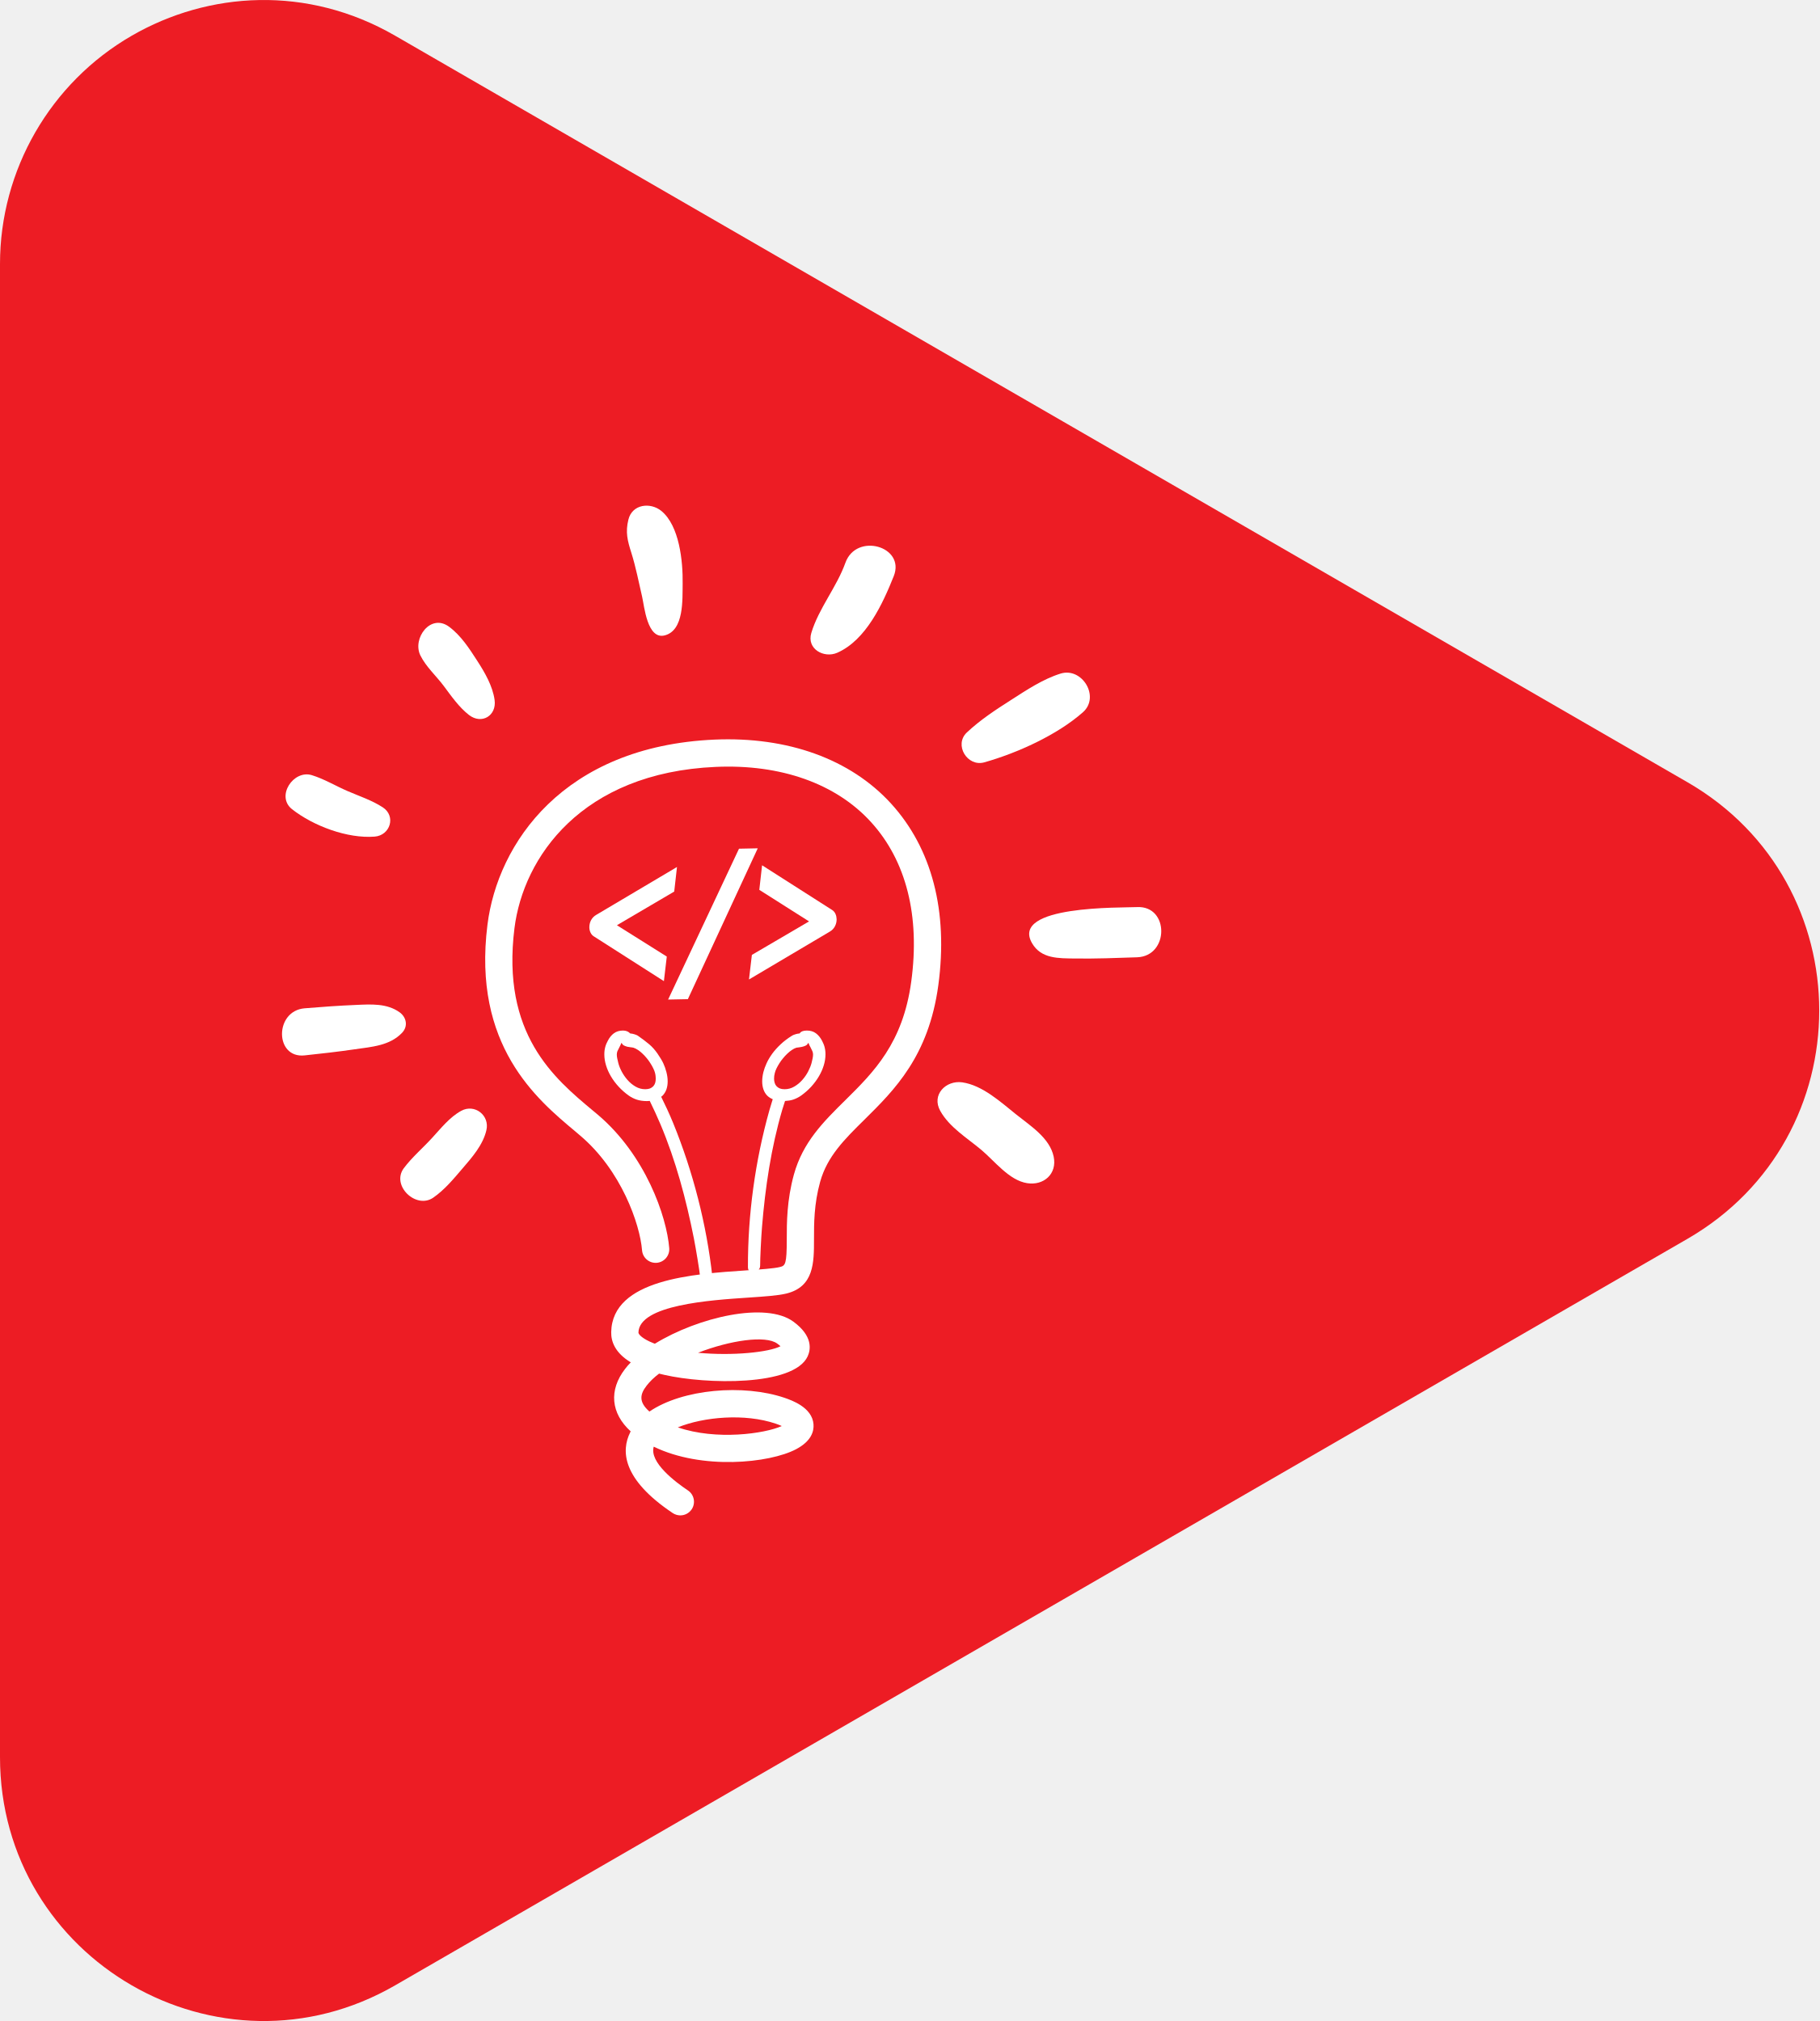
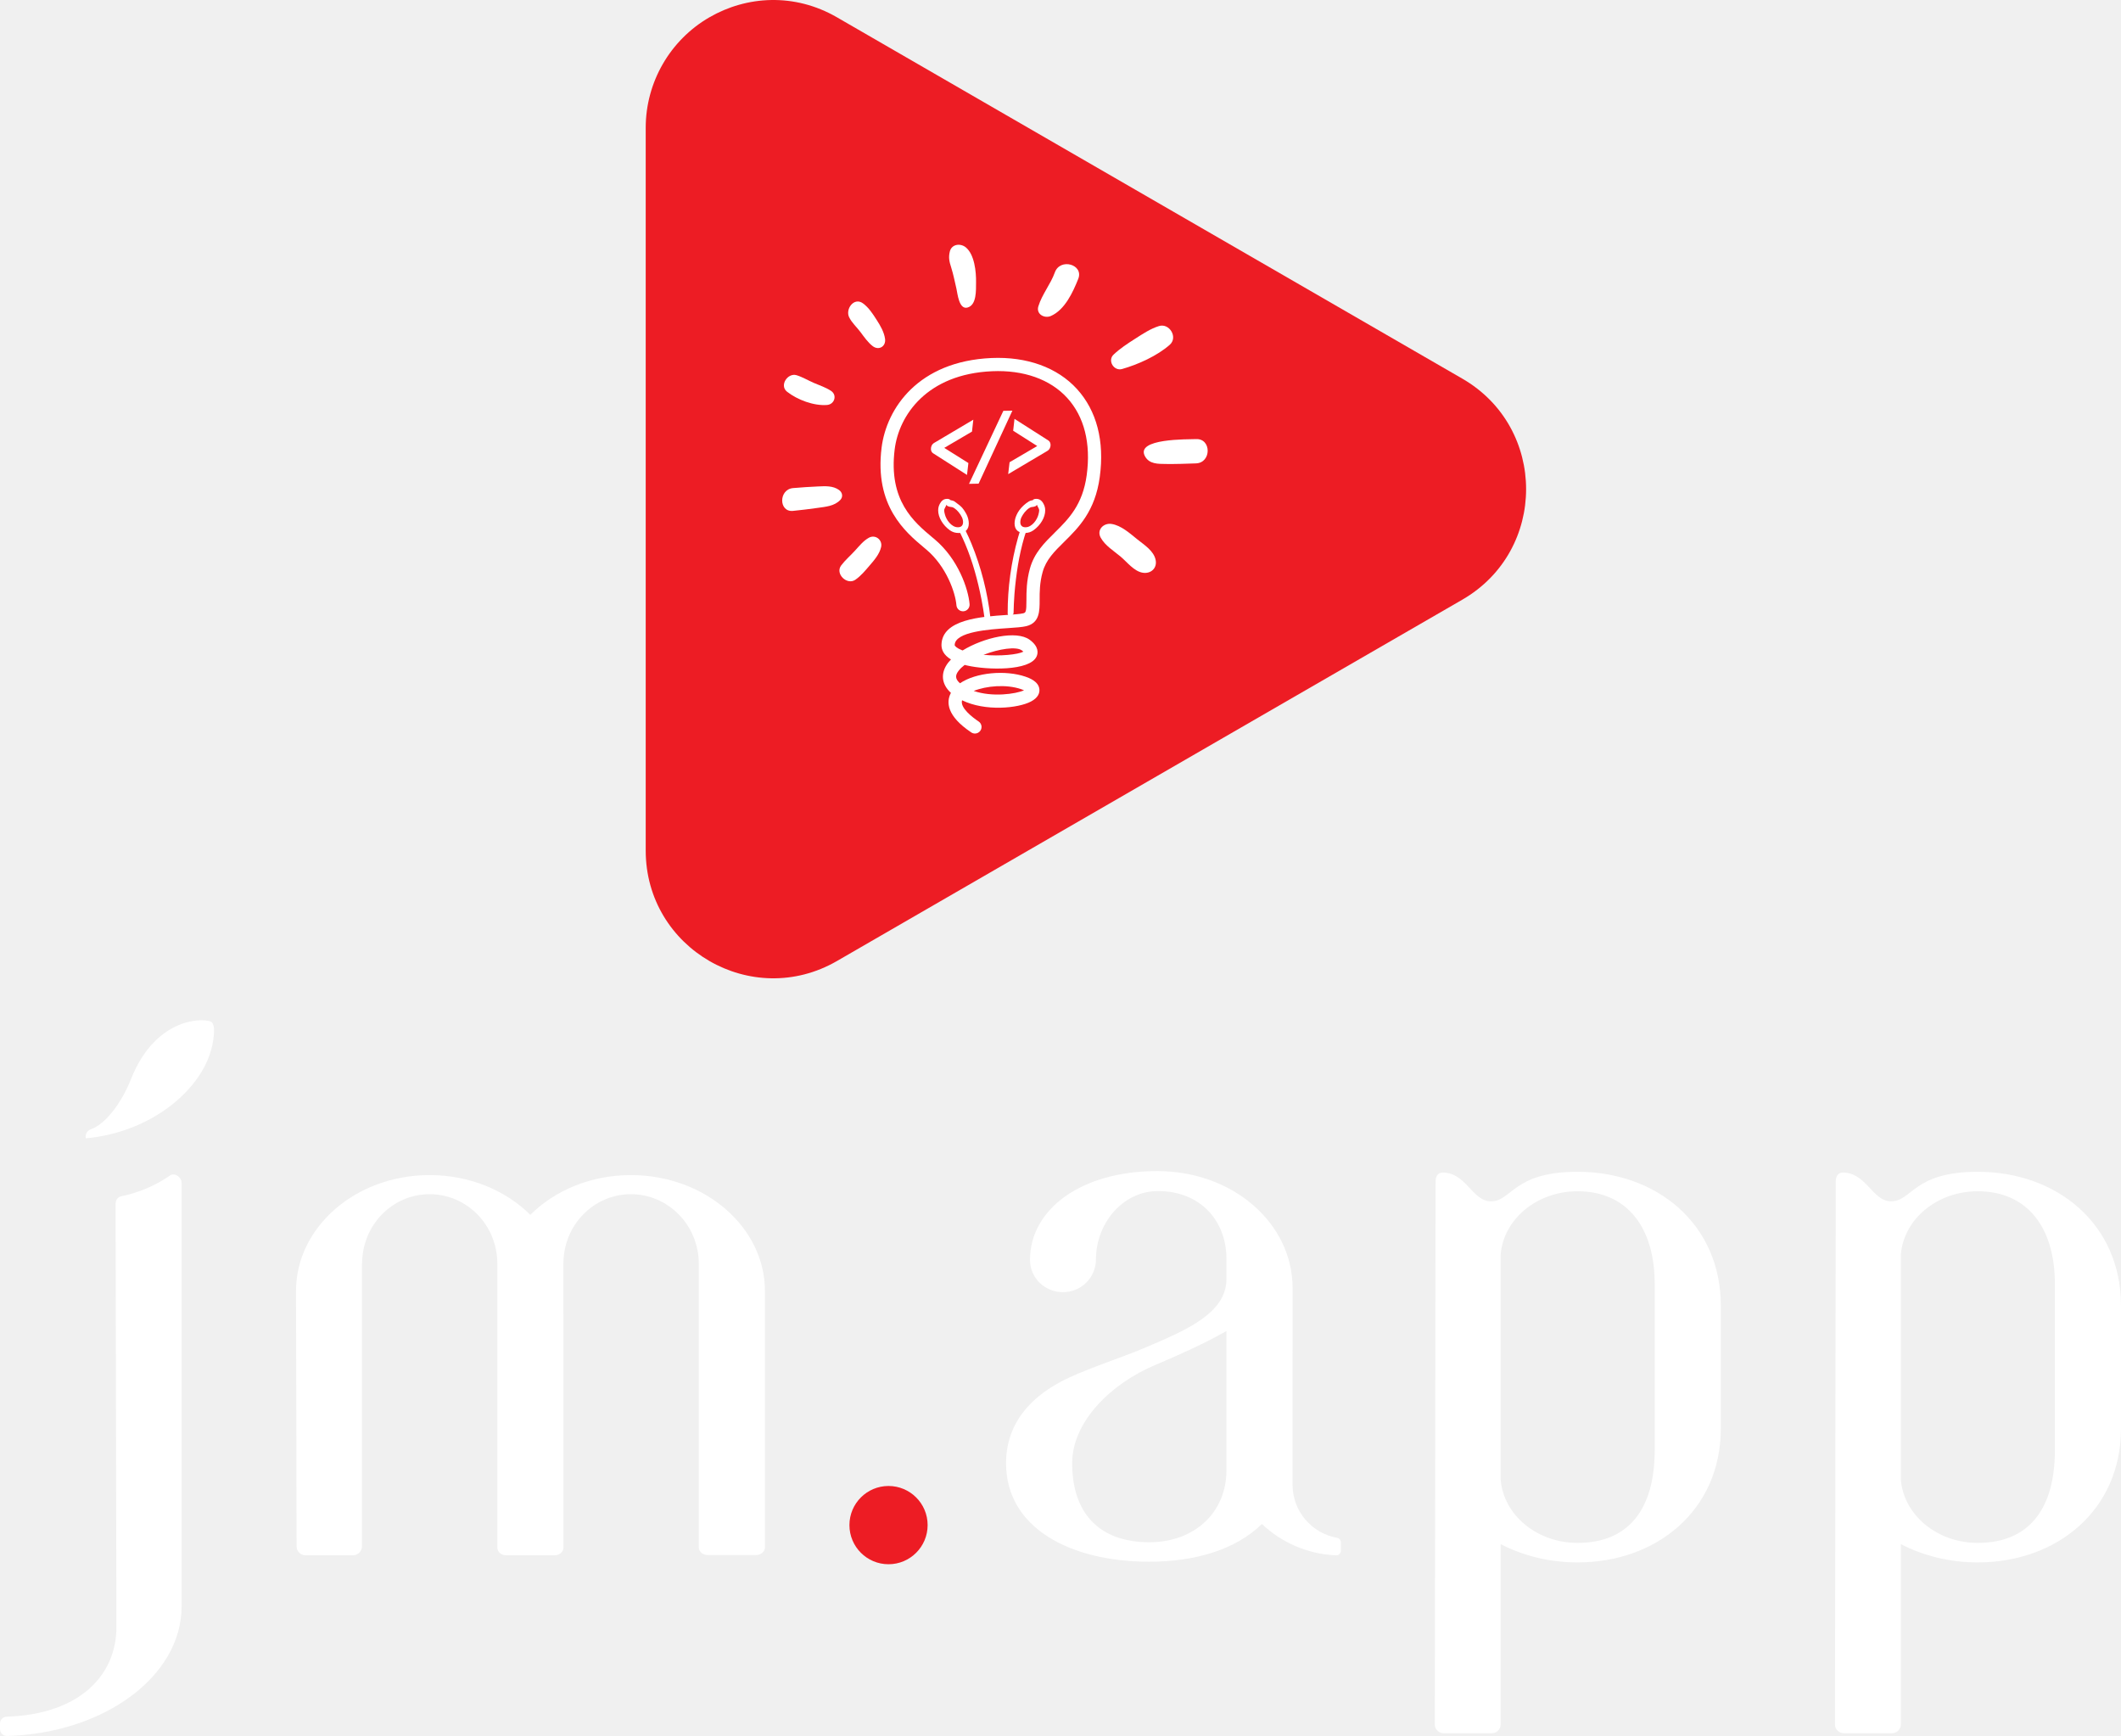
- <svg xmlns="http://www.w3.org/2000/svg" id="Layer_2" data-name="Layer 2" viewBox="0 0 327.97 364.41">
+ <svg xmlns="http://www.w3.org/2000/svg" id="Layer_2" data-name="Layer 2" viewBox="0 0 790.14 646.64">
  <defs>
    <style>
      .cls-1 {
        fill: #fff;
      }

-       .cls-2 {
+       .cls-2, .cls-3 {
        fill: #ed1c24;
+       }
+ 
+       .cls-3 {
        fill-rule: evenodd;
      }
    </style>
  </defs>
  <g id="main">
    <g>
-       <path class="cls-2" d="M304.23,223.37l-232.99,134.61c-31.66,18.29-71.24-4.58-71.24-41.16q0-115.7,0-231.4,0-18.91,0-37.82c0-16.96,9.07-32.68,23.75-41.16,13.85-8,31.66-9.15,47.49,0l232.99,134.61C335.89,159.34,335.89,205.07,304.23,223.37Z" />
      <g>
        <g>
-           <path class="cls-1" d="M78.11,215.95c2.05-1.42,3.65-3.37,5.26-5.25,1.74-2.02,3.71-4.26,4.32-6.92.62-2.66-2.1-4.8-4.53-3.49-2.11,1.15-3.67,3.17-5.28,4.91-1.68,1.84-3.59,3.45-5.08,5.44C70.48,213.76,75,218.1,78.11,215.95Z" />
-           <path class="cls-1" d="M54.91,190.3c3.02-.32,6.03-.66,9.04-1.1,3.05-.44,6.33-.64,8.55-2.99,1.11-1.18.77-2.8-.47-3.69-2.28-1.63-5.13-1.44-7.83-1.32-3.1.13-6.19.35-9.29.61C49.47,182.27,49.5,190.87,54.91,190.3Z" />
-           <path class="cls-1" d="M52.65,145.91c3.83,3.01,9.98,5.33,14.9,4.94,2.8-.22,3.9-3.7,1.44-5.29-1.98-1.28-4.18-1.99-6.33-2.92-2.16-.93-4.18-2.17-6.44-2.87C52.9,138.75,49.69,143.58,52.65,145.91Z" />
-           <path class="cls-1" d="M75.78,118.17c1,2.04,2.87,3.71,4.23,5.53,1.35,1.81,2.75,3.83,4.54,5.22,2.28,1.76,5,.14,4.62-2.69-.34-2.51-1.76-4.96-3.12-7.06-1.46-2.26-2.94-4.57-5.1-6.17C77.62,110.55,74.3,115.12,75.78,118.17Z" />
-           <path class="cls-1" d="M113.82,99.67c.82,2.61,1.32,5.26,1.94,7.91.4,1.72.92,7.79,4.07,6.99,3.53-.9,3.19-6.52,3.24-9.33.06-4.03-.58-10.45-3.85-13.12-1.96-1.59-5.24-1.24-5.93,1.57C112.73,95.96,113.12,97.47,113.82,99.67Z" />
-           <path class="cls-1" d="M150.94,117.7c5.21-2.29,8.21-8.86,10.19-13.82,2.14-5.37-6.75-7.91-8.72-2.4-1.58,4.41-4.79,8.18-6.14,12.63C145.38,117.04,148.57,118.74,150.94,117.7Z" />
-           <path class="cls-1" d="M177.45,137.46c5.95-1.68,13.14-4.93,17.79-9.04,3.13-2.78-.16-8.18-4.05-6.96-3.17.99-6.12,2.96-8.91,4.75-2.81,1.79-5.53,3.57-7.97,5.86C171.94,134.3,174.39,138.32,177.45,137.46Z" />
-           <path class="cls-1" d="M186.05,170.05c1.63,2.85,4.79,2.74,7.75,2.78,3.74.05,7.46-.09,11.19-.22,5.82-.2,5.82-9.34,0-9.05C202.17,163.7,182.13,163.2,186.05,170.05Z" />
-           <path class="cls-1" d="M169.52,200.32c1.64,2.93,4.8,4.85,7.33,6.96,2.46,2.05,5.06,5.55,8.33,6.06,2.98.47,5.43-1.67,4.78-4.78-.71-3.39-4.22-5.57-6.77-7.62-2.79-2.23-6.06-5.25-9.71-5.78C170.55,194.74,167.87,197.39,169.52,200.32Z" />
+           <path class="cls-1" d="M67.66,440.65v157.7c0,26.06-28.9,47.31-65.06,48.29-1.42.03-2.6-1.14-2.6-2.57v-2.09c0-1.37,1.14-2.49,2.51-2.53,27.1-.85,40.86-15.43,40.86-33.33l-.32-157.63c0-1.23.66-2.49,1.86-2.82,6.58-1.35,12.77-3.89,18.49-7.85C65.13,436.76,67.66,438.45,67.66,440.65ZM79.62,385.95c-1.65,18.53-22.71,35.9-47.65,38.06l-.03-.12c-.27-1.43.59-2.78,1.96-3.27,5.94-2.14,11.75-10.7,14.88-18.61,9.56-24.16,28.5-22.81,30.15-21.23C80.1,382.18,79.7,385.1,79.62,385.95Z" />
+           <path class="cls-1" d="M284.96,480.84v95.53c0,1.59-1.48,2.87-3.29,2.87h-18.06c-1.82,0-3.29-1.28-3.29-2.87v-105.6c0-14.44-11.44-25.94-25.28-25.94s-25.15,11.45-25.15,25.89h0s.02,105.74.02,105.74c0,1.59-1.48,2.88-3.29,2.88h-18.06c-1.82,0-3.29-1.29-3.29-2.88v-105.74c0-14.44-11.38-25.89-25.22-25.89s-25.15,11.45-25.15,25.89l-.07.02v105.28c0,1.83-1.49,3.32-3.32,3.32h-17.7c-1.83,0-3.32-1.49-3.32-3.32l-.21-95.18c0-23.64,22.17-43.13,49.76-43.13,14.99,0,28.39,5.76,37.52,14.8,9.1-9.04,22.48-14.8,37.47-14.8C262.62,437.71,284.95,457.19,284.96,480.84Z" />
+           <path class="cls-1" d="M408.27,469.13c0,6.74-5.5,12.2-12.28,12.2s-12.28-5.31-12.28-12.04c0-18.79,18.97-33.07,47.36-33.07s50.46,19.53,50.47,43.61l-.02,73.26c0,9.87,7.23,18.09,16.55,19.72.84.14,1.44.89,1.44,1.75v3.12c0,.94-.76,1.71-1.69,1.67-10.73-.42-20.45-4.79-27.72-11.67-9.78,9.58-24.92,14.05-41.94,14.05-29.47,0-53.37-12.58-53.37-36.67h0c0-17.51,12.79-26.32,20.46-30.4,8.49-4.52,21.53-8.5,31.2-12.6,15.66-6.65,30.45-12.93,30.45-25.71v-7.42c0-14.06-9.61-25.26-25.5-25.26C418.1,443.67,408.27,455.88,408.27,469.13ZM456.9,495.79c-8.01,4.57-17.3,8.75-26.9,12.82-15.72,6.68-30.58,20.66-30.58,36.46,0,18.45,9.96,29.4,28.74,29.4,16.86,0,28.74-11.07,28.74-26.9V495.79Z" />
+           <path class="cls-1" d="M641.06,486.36v45.74c0,30.46-23.89,49.89-53.37,49.89-10.54,0-20.36-2.51-28.64-6.82v67.13c0,1.83-1.48,3.32-3.32,3.32h-17.9c-1.83,0-3.32-1.49-3.32-3.21l.29-202.32c0-2.42,1.3-3.32,2.62-3.32,8.79,0,11.04,10.71,17.98,10.71,7.9,0,8.2-11,32.29-11C617.17,436.48,641.06,455.91,641.06,486.36ZM616.43,478.29c0-21.12-10.31-34.55-28.74-34.55-15.15,0-27.53,10.36-28.64,23.52v83.95c1.11,13.15,13.49,23.51,28.64,23.51,19.11,0,28.74-12.67,28.74-34.55V478.29Z" />
+           <path class="cls-1" d="M790.14,486.36v45.74c0,30.46-23.9,49.89-53.37,49.89-10.54,0-20.37-2.51-28.64-6.82v67.13c0,1.83-1.49,3.32-3.32,3.32h-17.91c-1.83,0-3.32-1.49-3.31-3.21l.29-202.32c0-2.42,1.3-3.32,2.61-3.32,8.79,0,11.04,10.71,17.99,10.71,7.89,0,8.2-11,32.29-11C766.24,436.48,790.14,455.91,790.14,486.36ZM765.51,478.29c0-21.12-10.31-34.55-28.74-34.55-15.16,0-27.53,10.36-28.64,23.52v83.95c1.11,13.15,13.49,23.51,28.64,23.51,19.11,0,28.74-12.67,28.74-34.55V478.29Z" />
        </g>
+         <path class="cls-2" d="M316.44,568.09c0-8.05,6.52-14.57,14.56-14.57s14.57,6.52,14.57,14.57-6.52,14.58-14.57,14.58S316.44,576.15,316.44,568.09Z" />
+       </g>
+       <g>
+         <path class="cls-3" d="M544.77,223.37l-232.99,134.61c-31.66,18.29-71.23-4.58-71.23-41.16q0-115.7,0-231.4,0-18.91,0-37.82c0-16.96,9.07-32.68,23.74-41.16,13.85-8,31.66-9.15,47.49,0l232.99,134.61C576.44,159.34,576.44,205.07,544.77,223.37Z" />
        <g>
-           <path class="cls-1" d="M122.6,273.24c-.45-.01-.91-.15-1.31-.41-9.24-6.18-9.28-11.31-7.69-14.53.03-.07.07-.14.1-.21-3.58-3.26-3.97-7.43-1-11.27q.45-.59,1.02-1.17c-2.86-1.73-3.57-3.79-3.53-5.47.2-9.51,14.78-10.48,24.43-11.12,2.51-.17,4.89-.33,5.98-.6.98-.24,1.24-.49,1.24-4.99,0-2.96,0-7.01,1.29-11.7,1.62-5.84,5.33-9.51,9.26-13.39,5.11-5.05,10.38-10.26,11.89-21.37,1.62-11.86-.9-21.82-7.27-28.8-6.31-6.92-16.24-10.45-27.98-9.93-24.22,1.06-34.68,16.33-36.28,29.08-2.39,19.09,7.15,27.06,14.12,32.88l.84.7c8.67,7.3,12.49,18.42,12.94,24.11.11,1.36-.9,2.54-2.26,2.65-1.36.1-2.53-.91-2.64-2.26-.37-4.68-3.74-14.45-11.21-20.73l-.82-.7c-6.95-5.8-18.57-15.51-15.84-37.26,1.83-14.65,13.66-32.19,40.94-33.39,13.21-.57,24.51,3.52,31.82,11.53,7.38,8.1,10.33,19.43,8.52,32.78-1.74,12.77-7.89,18.85-13.31,24.21-3.6,3.55-6.71,6.62-7.99,11.21-1.12,4.03-1.11,7.55-1.11,10.37,0,4.2.01,8.55-4.98,9.78-1.51.37-3.86.53-6.83.73-6.9.46-19.73,1.31-19.84,6.31,0,.32.72,1.13,2.7,1.91q.13.05.26.1c7.81-4.79,20.04-7.64,24.99-3.97,3.53,2.6,3.11,5.03,2.56,6.24-2.51,5.44-18.4,5.06-25.86,3.34-.32-.07-.63-.14-.93-.22-.9.68-1.66,1.41-2.23,2.15-1.18,1.52-1.53,2.91.49,4.69,5.97-4.07,16.95-5,24.38-2.47,1.23.43,4.97,1.7,5.2,4.76.1,1.25-.37,3.04-3.14,4.5-4.81,2.54-17.03,3.76-25.66-.46-.85,2.83,3.97,6.42,6.16,7.89,1.13.75,1.43,2.28.68,3.41C124.21,272.87,123.41,273.26,122.6,273.24ZM122.2,257.37c6.94,2.39,15.69,1.14,18.74-.24-.28-.13-.63-.27-1.07-.42C134.26,254.8,126.86,255.48,122.2,257.37ZM125.84,243.92c6.24.59,12.79-.09,14.87-1.18-.14-.13-.33-.29-.58-.47C138.04,240.72,131.61,241.68,125.84,243.92Z" />
          <g>
-             <path class="cls-1" d="M120.21,172.48l-8.99-5.65,10.33-6.07.5-4.43-14.54,8.62c-.88.49-1.28,1.4-1.26,2.31.02.61.28,1.26.81,1.58l12.63,8.07L120.21,172.48Z" />
-             <polygon class="cls-1" points="124.01 180.16 136.61 152.96 133.23 153.03 120.45 180.23 124.01 180.16" />
-             <path class="cls-1" d="M150.05,164.1l-12.66-8.08-.5,4.43,8.97,5.69-10.31,6.04-.52,4.43,14.57-8.63c.85-.48,1.24-1.4,1.23-2.23C150.81,165.1,150.58,164.45,150.05,164.1Z" />
-             <path class="cls-1" d="M119.2,197.76c.08-.07.17-.12.24-.19.31-.32.54-.69.7-1.13q.23-.66.23-1.46t-.23-1.68-.57-1.6-1.03-1.72-1.51-1.69-2.05-1.55c-.13-.08-.32-.16-.57-.24s-.52-.14-.8-.16q-.48-.52-1.3-.52-.96,0-1.63.49-.66.49-1.09,1.33c-.09.18-.18.36-.26.53-.08.18-.14.36-.2.56s-.09.4-.13.62q-.05.34-.05.76,0,.98.31,1.99.31,1.02.88,1.98.57.97,1.39,1.86.81.88,1.8,1.59.67.48,1.48.75.81.26,1.81.26c.19,0,.35-.02.52-.03.67,1.38,1.32,2.77,1.92,4.19,2.78,6.58,4.64,13.57,6.03,20.57.39,2,.99,5.65,1.13,6.92.15,1.4,2.37,1.47,2.21.05-1.04-9.44-3.49-18.97-7.07-27.74C120.67,200.82,119.95,199.27,119.2,197.76ZM114.57,195.92q-.81-.47-1.44-1.19-.63-.72-1.06-1.54-.43-.83-.6-1.52c-.08-.29-.14-.56-.19-.82-.06-.26-.08-.49-.08-.71s.04-.41.11-.6c.08-.18.18-.39.31-.62.07-.14.15-.29.22-.44.08-.15.14-.31.2-.45.07.11.14.21.21.3.07.09.19.17.34.23q.22.11.6.2.39.08,1,.15.41.13.84.42.42.28.82.67.4.38.77.83.36.44.65.91.3.46.51.91.22.44.31.81c.05.19.08.37.1.54q.03.26.03.49,0,.41-.1.76c-.07.24-.19.44-.34.61-.16.17-.36.3-.59.4-.24.09-.52.14-.86.14Q115.39,196.4,114.57,195.92Z" />
-             <path class="cls-1" d="M148.64,188.73c-.05-.2-.12-.38-.2-.56-.08-.17-.16-.35-.25-.53q-.44-.84-1.1-1.33t-1.63-.49-1.3.52q-.41.03-.79.16c-.26.08-.45.16-.57.24q-1.17.72-2.05,1.55-.89.83-1.52,1.69-.63.87-1.02,1.72-.39.85-.58,1.6-.22.9-.22,1.68,0,.8.23,1.46c.15.44.38.81.69,1.13.27.26.6.47.98.63-.2.64-.4,1.28-.59,1.95-2.57,9.12-3.91,18.87-3.88,28.36,0,1.43,2.2,1.11,2.2-.3,0-1.27.17-4.97.34-7,.58-7.11,1.64-14.27,3.65-21.12.16-.53.33-1.05.5-1.57.52-.03,1-.1,1.44-.24q.81-.27,1.48-.75.99-.71,1.8-1.59.81-.89,1.38-1.86.57-.96.88-1.98.31-1.01.31-1.99,0-.42-.05-.76C148.74,189.13,148.69,188.92,148.64,188.73ZM146.5,190.85c-.06.26-.12.53-.19.82q-.18.69-.61,1.52-.42.82-1.06,1.54-.63.72-1.44,1.19-.81.48-1.75.48c-.34,0-.63-.05-.86-.14-.24-.1-.43-.23-.59-.4-.16-.17-.27-.37-.34-.61q-.11-.35-.11-.76,0-.23.03-.49c.02-.17.06-.35.11-.54q.09-.37.3-.81.22-.45.51-.91.29-.47.66-.91.36-.45.77-.83.4-.39.82-.67.42-.29.83-.42.62-.07,1-.15.39-.09.61-.2c.15-.06.26-.14.33-.23.08-.09.15-.19.22-.3.05.14.12.3.19.45.08.15.15.3.23.44.12.23.22.44.3.62q.12.28.12.6C146.58,190.36,146.55,190.59,146.5,190.85Z" />
+             <path class="cls-1" d="M318.65,215.95c2.05-1.42,3.66-3.37,5.27-5.25,1.74-2.02,3.71-4.26,4.32-6.92.61-2.66-2.1-4.8-4.53-3.49-2.11,1.15-3.67,3.17-5.28,4.91-1.68,1.84-3.59,3.45-5.08,5.44C311.02,213.76,315.55,218.1,318.65,215.95Z" />
+             <path class="cls-1" d="M295.45,190.3c3.03-.32,6.04-.66,9.05-1.1,3.05-.44,6.33-.64,8.55-2.99,1.11-1.18.76-2.8-.48-3.69-2.27-1.63-5.12-1.44-7.82-1.32-3.11.13-6.2.35-9.3.61C290.02,182.27,290.05,190.87,295.45,190.3Z" />
+             <path class="cls-1" d="M293.2,145.91c3.83,3.01,9.97,5.33,14.9,4.94,2.8-.22,3.9-3.7,1.43-5.29-1.97-1.28-4.17-1.99-6.32-2.92-2.16-.93-4.19-2.17-6.44-2.87C293.44,138.75,290.24,143.58,293.2,145.91Z" />
+             <path class="cls-1" d="M316.33,118.17c1,2.04,2.86,3.71,4.23,5.53,1.35,1.81,2.74,3.83,4.53,5.22,2.28,1.76,5.01.14,4.62-2.69-.34-2.51-1.76-4.96-3.12-7.06-1.45-2.26-2.93-4.57-5.1-6.17C318.17,110.55,314.84,115.12,316.33,118.17Z" />
+             <path class="cls-1" d="M354.36,99.67c.83,2.61,1.32,5.26,1.95,7.91.4,1.72.92,7.79,4.07,6.99,3.52-.9,3.19-6.52,3.23-9.33.07-4.03-.57-10.45-3.84-13.12-1.97-1.59-5.24-1.24-5.93,1.57C353.28,95.96,353.66,97.47,354.36,99.67Z" />
+             <path class="cls-1" d="M391.49,117.7c5.21-2.29,8.21-8.86,10.19-13.82,2.14-5.37-6.75-7.91-8.72-2.4-1.59,4.41-4.79,8.18-6.14,12.63C385.92,117.04,389.11,118.74,391.49,117.7Z" />
+             <path class="cls-1" d="M418,137.46c5.95-1.68,13.14-4.93,17.78-9.04,3.14-2.78-.15-8.18-4.04-6.96-3.18.99-6.12,2.96-8.91,4.75-2.81,1.79-5.53,3.57-7.97,5.86C412.48,134.3,414.94,138.32,418,137.46Z" />
+             <path class="cls-1" d="M426.59,170.05c1.63,2.85,4.8,2.74,7.76,2.78,3.73.05,7.45-.09,11.18-.22,5.83-.2,5.82-9.34,0-9.05C442.72,163.7,422.67,163.2,426.59,170.05Z" />
+             <path class="cls-1" d="M410.07,200.32c1.64,2.93,4.79,4.85,7.33,6.96,2.46,2.05,5.06,5.55,8.33,6.06,2.97.47,5.42-1.67,4.78-4.78-.71-3.39-4.22-5.57-6.78-7.62-2.78-2.23-6.06-5.25-9.7-5.78C411.1,194.74,408.42,197.39,410.07,200.32Z" />
+           </g>
+           <g>
+             <path class="cls-1" d="M363.15,273.24c-.46-.01-.91-.15-1.31-.41-9.24-6.18-9.29-11.31-7.7-14.53.04-.07.07-.14.11-.21-3.58-3.26-3.97-7.43-1.01-11.27q.46-.59,1.03-1.17c-2.86-1.73-3.57-3.79-3.54-5.47.2-9.51,14.78-10.48,24.43-11.12,2.52-.17,4.89-.33,5.99-.6.98-.24,1.24-.49,1.23-4.99,0-2.96,0-7.01,1.3-11.7,1.62-5.84,5.33-9.51,9.26-13.39,5.11-5.05,10.38-10.26,11.89-21.37,1.61-11.86-.9-21.82-7.27-28.8-6.31-6.92-16.24-10.45-27.98-9.93-24.22,1.06-34.68,16.33-36.28,29.08-2.39,19.09,7.15,27.06,14.11,32.88l.84.7c8.68,7.3,12.49,18.42,12.95,24.11.1,1.36-.91,2.54-2.26,2.65-1.36.1-2.54-.91-2.64-2.26-.38-4.68-3.74-14.45-11.21-20.73l-.83-.7c-6.94-5.8-18.56-15.51-15.84-37.26,1.84-14.65,13.66-32.19,40.94-33.39,13.22-.57,24.52,3.52,31.83,11.53,7.38,8.1,10.32,19.43,8.51,32.78-1.73,12.77-7.88,18.85-13.31,24.21-3.6,3.55-6.71,6.62-7.98,11.21-1.12,4.03-1.12,7.55-1.11,10.37,0,4.2,0,8.55-4.98,9.78-1.51.37-3.86.53-6.83.73-6.9.46-19.74,1.31-19.84,6.31,0,.32.72,1.13,2.69,1.91q.13.05.27.1c7.8-4.79,20.03-7.64,24.99-3.97,3.52,2.6,3.11,5.03,2.55,6.24-2.5,5.44-18.39,5.06-25.86,3.34-.32-.07-.63-.14-.93-.22-.89.68-1.65,1.41-2.23,2.15-1.17,1.52-1.53,2.91.49,4.69,5.98-4.07,16.96-5,24.38-2.47,1.23.43,4.97,1.7,5.21,4.76.1,1.25-.37,3.04-3.14,4.5-4.81,2.54-17.03,3.76-25.67-.46-.84,2.83,3.98,6.42,6.16,7.89,1.13.75,1.44,2.28.68,3.41C364.76,272.87,363.96,273.26,363.15,273.24ZM362.74,257.37c6.94,2.39,15.69,1.14,18.75-.24-.28-.13-.64-.27-1.07-.42C374.81,254.8,367.41,255.48,362.74,257.37ZM366.38,243.92c6.24.59,12.8-.09,14.87-1.18-.14-.13-.32-.29-.57-.47C378.59,240.72,372.16,241.68,366.38,243.92Z" />
+             <g>
+               <path class="cls-1" d="M360.76,172.48l-8.99-5.65,10.33-6.07.49-4.43-14.54,8.62c-.87.49-1.27,1.4-1.25,2.31.01.61.27,1.26.81,1.58l12.63,8.07L360.76,172.48Z" />
+               <polygon class="cls-1" points="364.56 180.16 377.15 152.96 373.78 153.03 360.99 180.23 364.56 180.16" />
+               <path class="cls-1" d="M390.59,164.1l-12.66-8.08-.49,4.43,8.96,5.69-10.3,6.04-.52,4.43,14.56-8.63c.85-.48,1.25-1.4,1.23-2.23C391.36,165.1,391.12,164.45,390.59,164.1Z" />
+               <path class="cls-1" d="M359.75,197.76c.08-.07.17-.12.24-.19.31-.32.54-.69.69-1.13q.23-.66.23-1.46t-.22-1.68-.58-1.6-1.02-1.72-1.52-1.69-2.05-1.55c-.12-.08-.31-.16-.57-.24s-.52-.14-.79-.16q-.48-.52-1.3-.52-.97,0-1.63.49-.66.49-1.1,1.33c-.09.18-.17.36-.25.53-.08.18-.15.36-.2.56s-.1.4-.13.62q-.05.34-.05.76,0,.98.31,1.99.31,1.02.88,1.98.57.97,1.38,1.86.81.88,1.8,1.59.67.48,1.49.75.81.26,1.81.26c.18,0,.35-.02.52-.03.67,1.38,1.32,2.77,1.91,4.19,2.78,6.58,4.65,13.57,6.03,20.57.4,2,.99,5.65,1.13,6.92.16,1.4,2.38,1.47,2.22.05-1.05-9.44-3.49-18.97-7.08-27.74C361.22,200.82,360.49,199.27,359.75,197.76ZM355.12,195.92q-.81-.47-1.44-1.19-.64-.72-1.06-1.54-.43-.83-.6-1.52c-.08-.29-.14-.56-.2-.82-.05-.26-.08-.49-.08-.71s.04-.41.12-.6c.08-.18.18-.39.3-.62.08-.14.15-.29.23-.44.07-.15.14-.31.2-.45.06.11.13.21.21.3.07.09.18.17.33.23q.22.11.61.2.38.08,1,.15.41.13.83.42.42.28.83.67.4.38.76.83.37.44.66.91.29.46.51.91.22.44.3.81c.05.19.09.37.11.54q.03.26.03.49,0,.41-.11.76c-.07.24-.18.44-.34.61-.15.17-.35.3-.59.4-.23.09-.52.14-.86.14Q355.93,196.4,355.12,195.92Z" />
+               <path class="cls-1" d="M389.19,188.73c-.06-.2-.12-.38-.2-.56-.08-.17-.16-.35-.26-.53q-.43-.84-1.09-1.33t-1.63-.49-1.3.52q-.41.03-.79.16c-.26.08-.45.16-.57.24q-1.17.72-2.05,1.55-.89.83-1.52,1.69-.63.87-1.02,1.72-.39.85-.58,1.6-.22.9-.22,1.68,0,.8.23,1.46c.15.44.38.81.69,1.13.26.26.6.47.98.63-.2.64-.4,1.28-.59,1.95-2.57,9.12-3.91,18.87-3.88,28.36,0,1.43,2.2,1.11,2.2-.3,0-1.27.17-4.97.33-7,.59-7.11,1.64-14.27,3.66-21.12.15-.53.33-1.05.5-1.57.51-.03,1-.1,1.43-.24q.81-.27,1.48-.75.99-.71,1.81-1.59.81-.89,1.38-1.86.57-.96.88-1.98.31-1.01.31-1.99,0-.42-.05-.76C389.28,189.13,389.24,188.92,389.19,188.73ZM387.04,190.85c-.05.26-.11.53-.19.82q-.17.69-.6,1.52-.43.82-1.06,1.54-.63.72-1.44,1.19-.81.48-1.75.48c-.34,0-.63-.05-.87-.14-.23-.1-.43-.23-.58-.4-.16-.17-.27-.37-.35-.61q-.1-.35-.1-.76,0-.23.03-.49c.02-.17.06-.35.11-.54q.08-.37.3-.81.22-.45.51-.91.29-.47.65-.91.37-.45.77-.83.4-.39.83-.67.42-.29.83-.42.62-.07,1-.15.38-.09.61-.2c.15-.06.26-.14.33-.23.08-.09.15-.19.21-.3.06.14.13.3.2.45.07.15.15.3.22.44.13.23.23.44.31.62q.11.28.12.6C387.13,190.36,387.1,190.59,387.04,190.85Z" />
+             </g>
          </g>
        </g>
      </g>
    </g>
  </g>
</svg>
